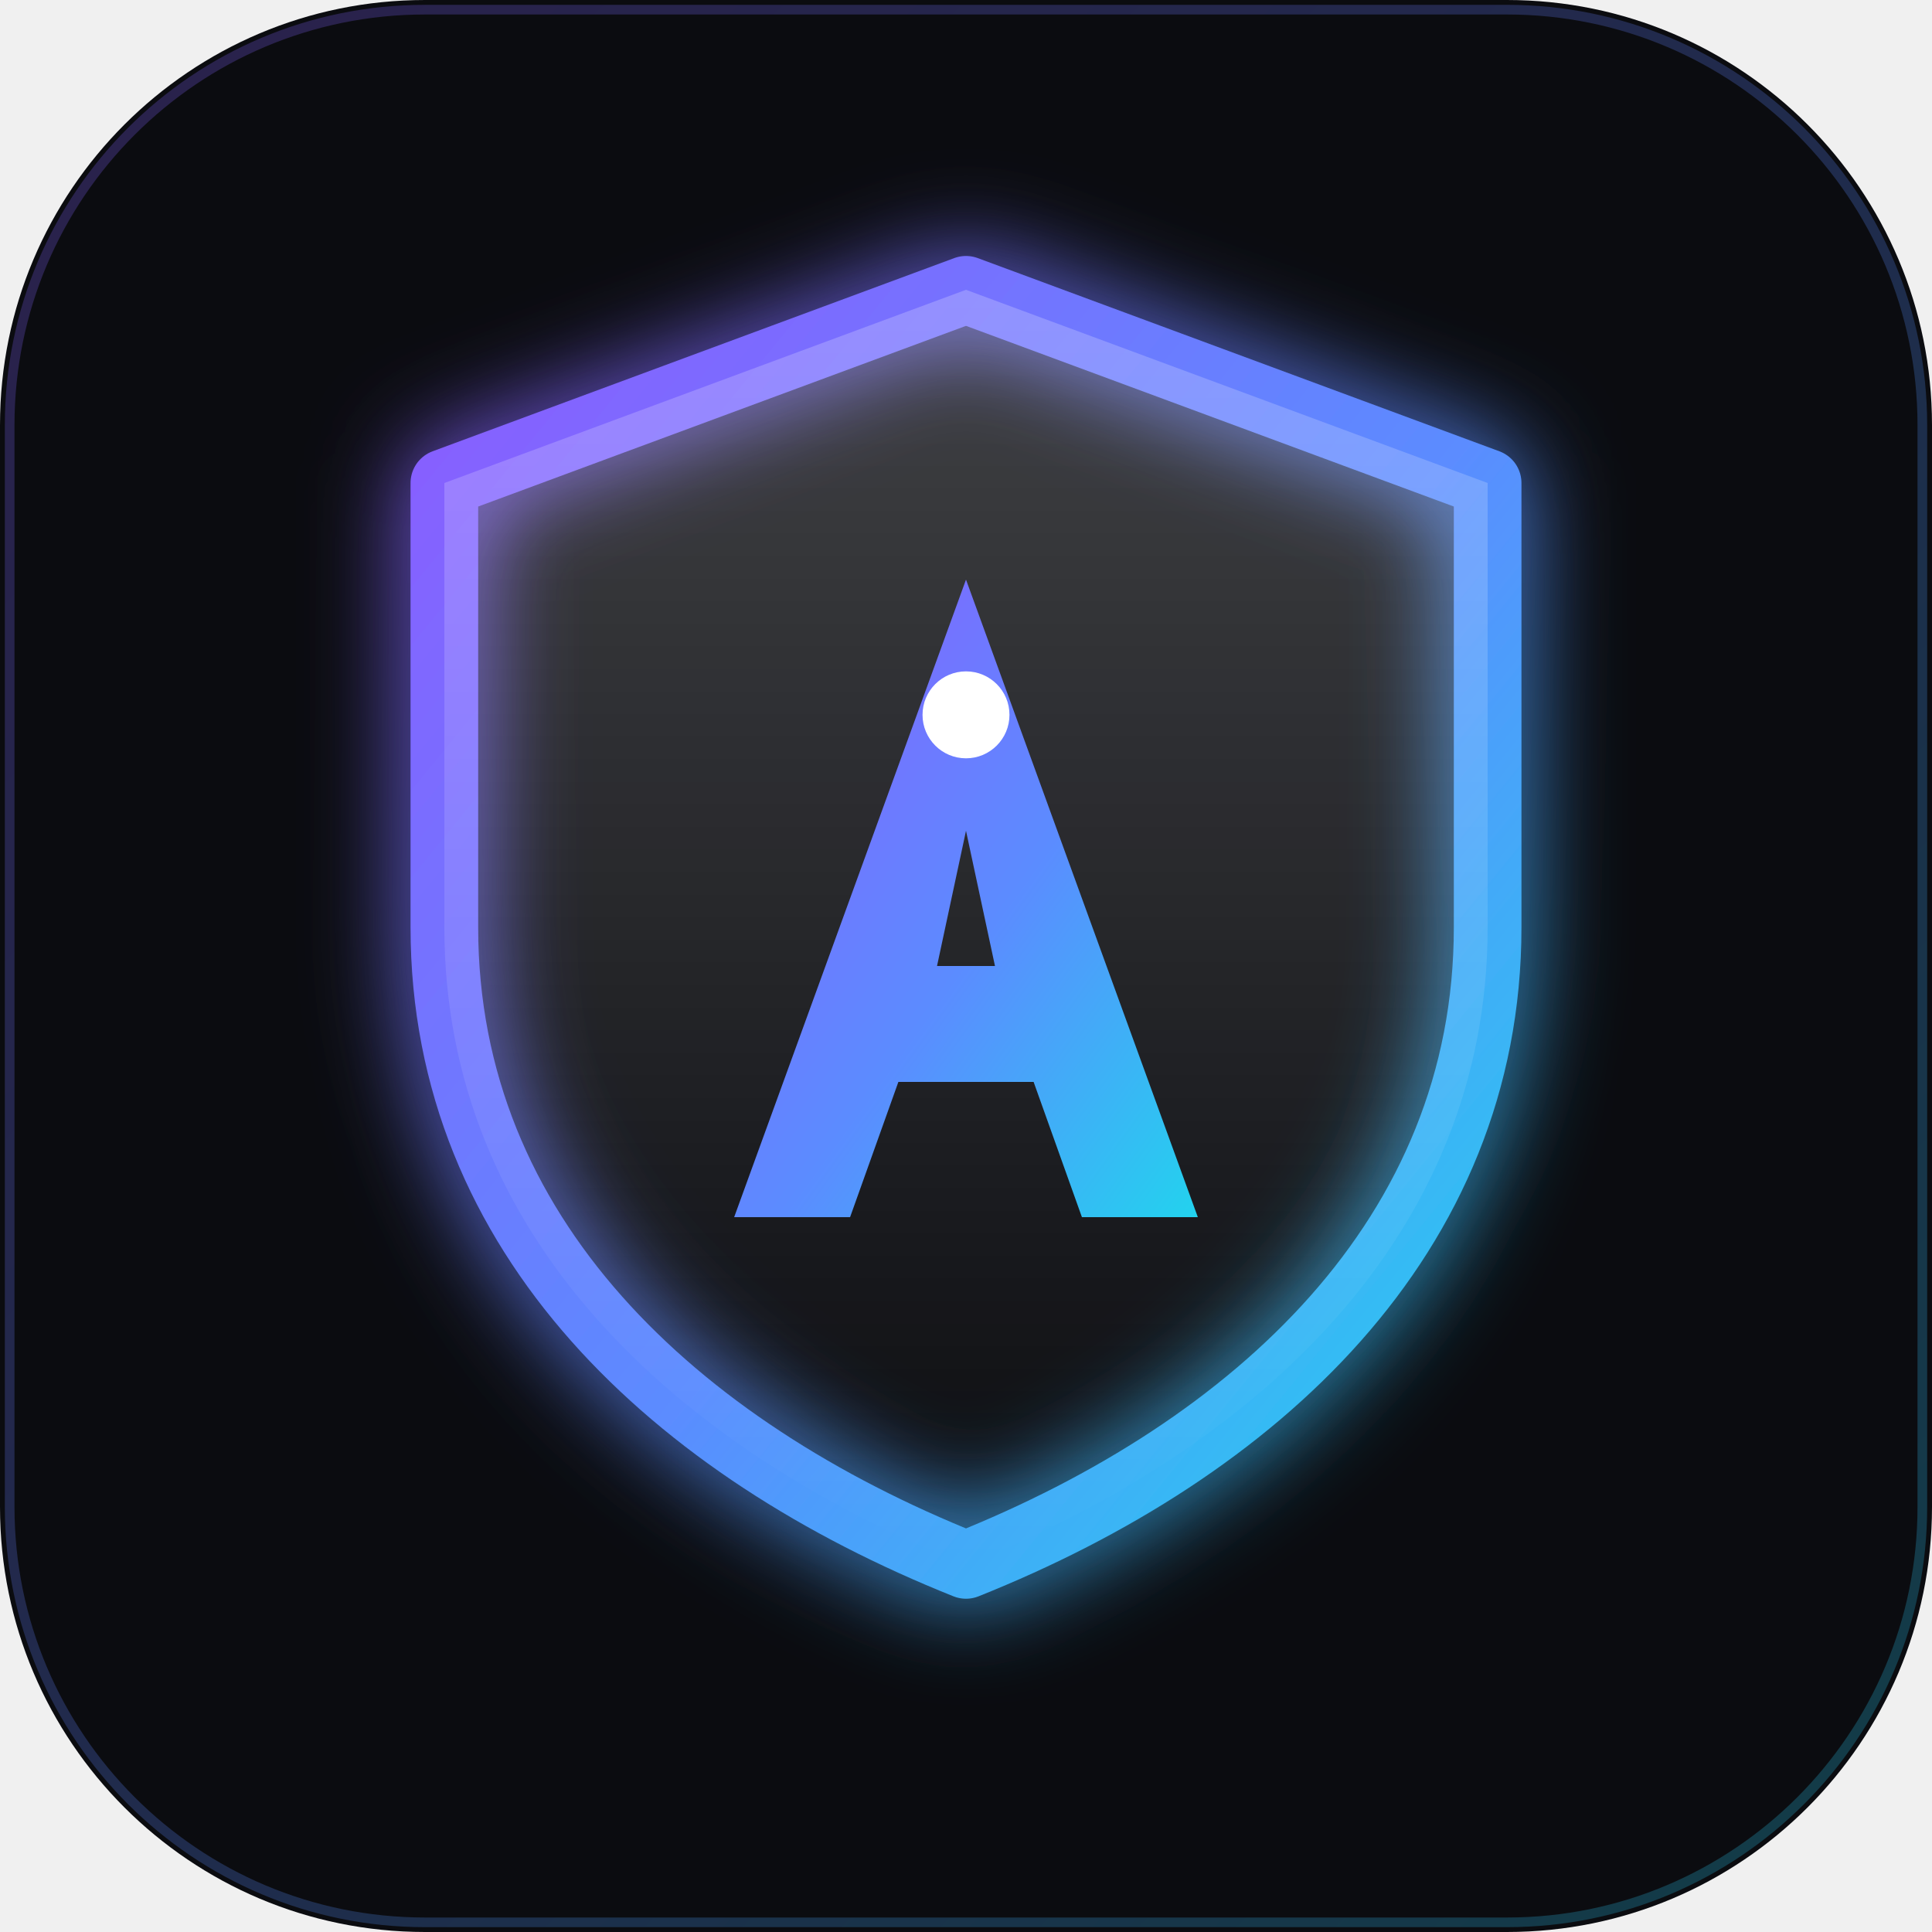
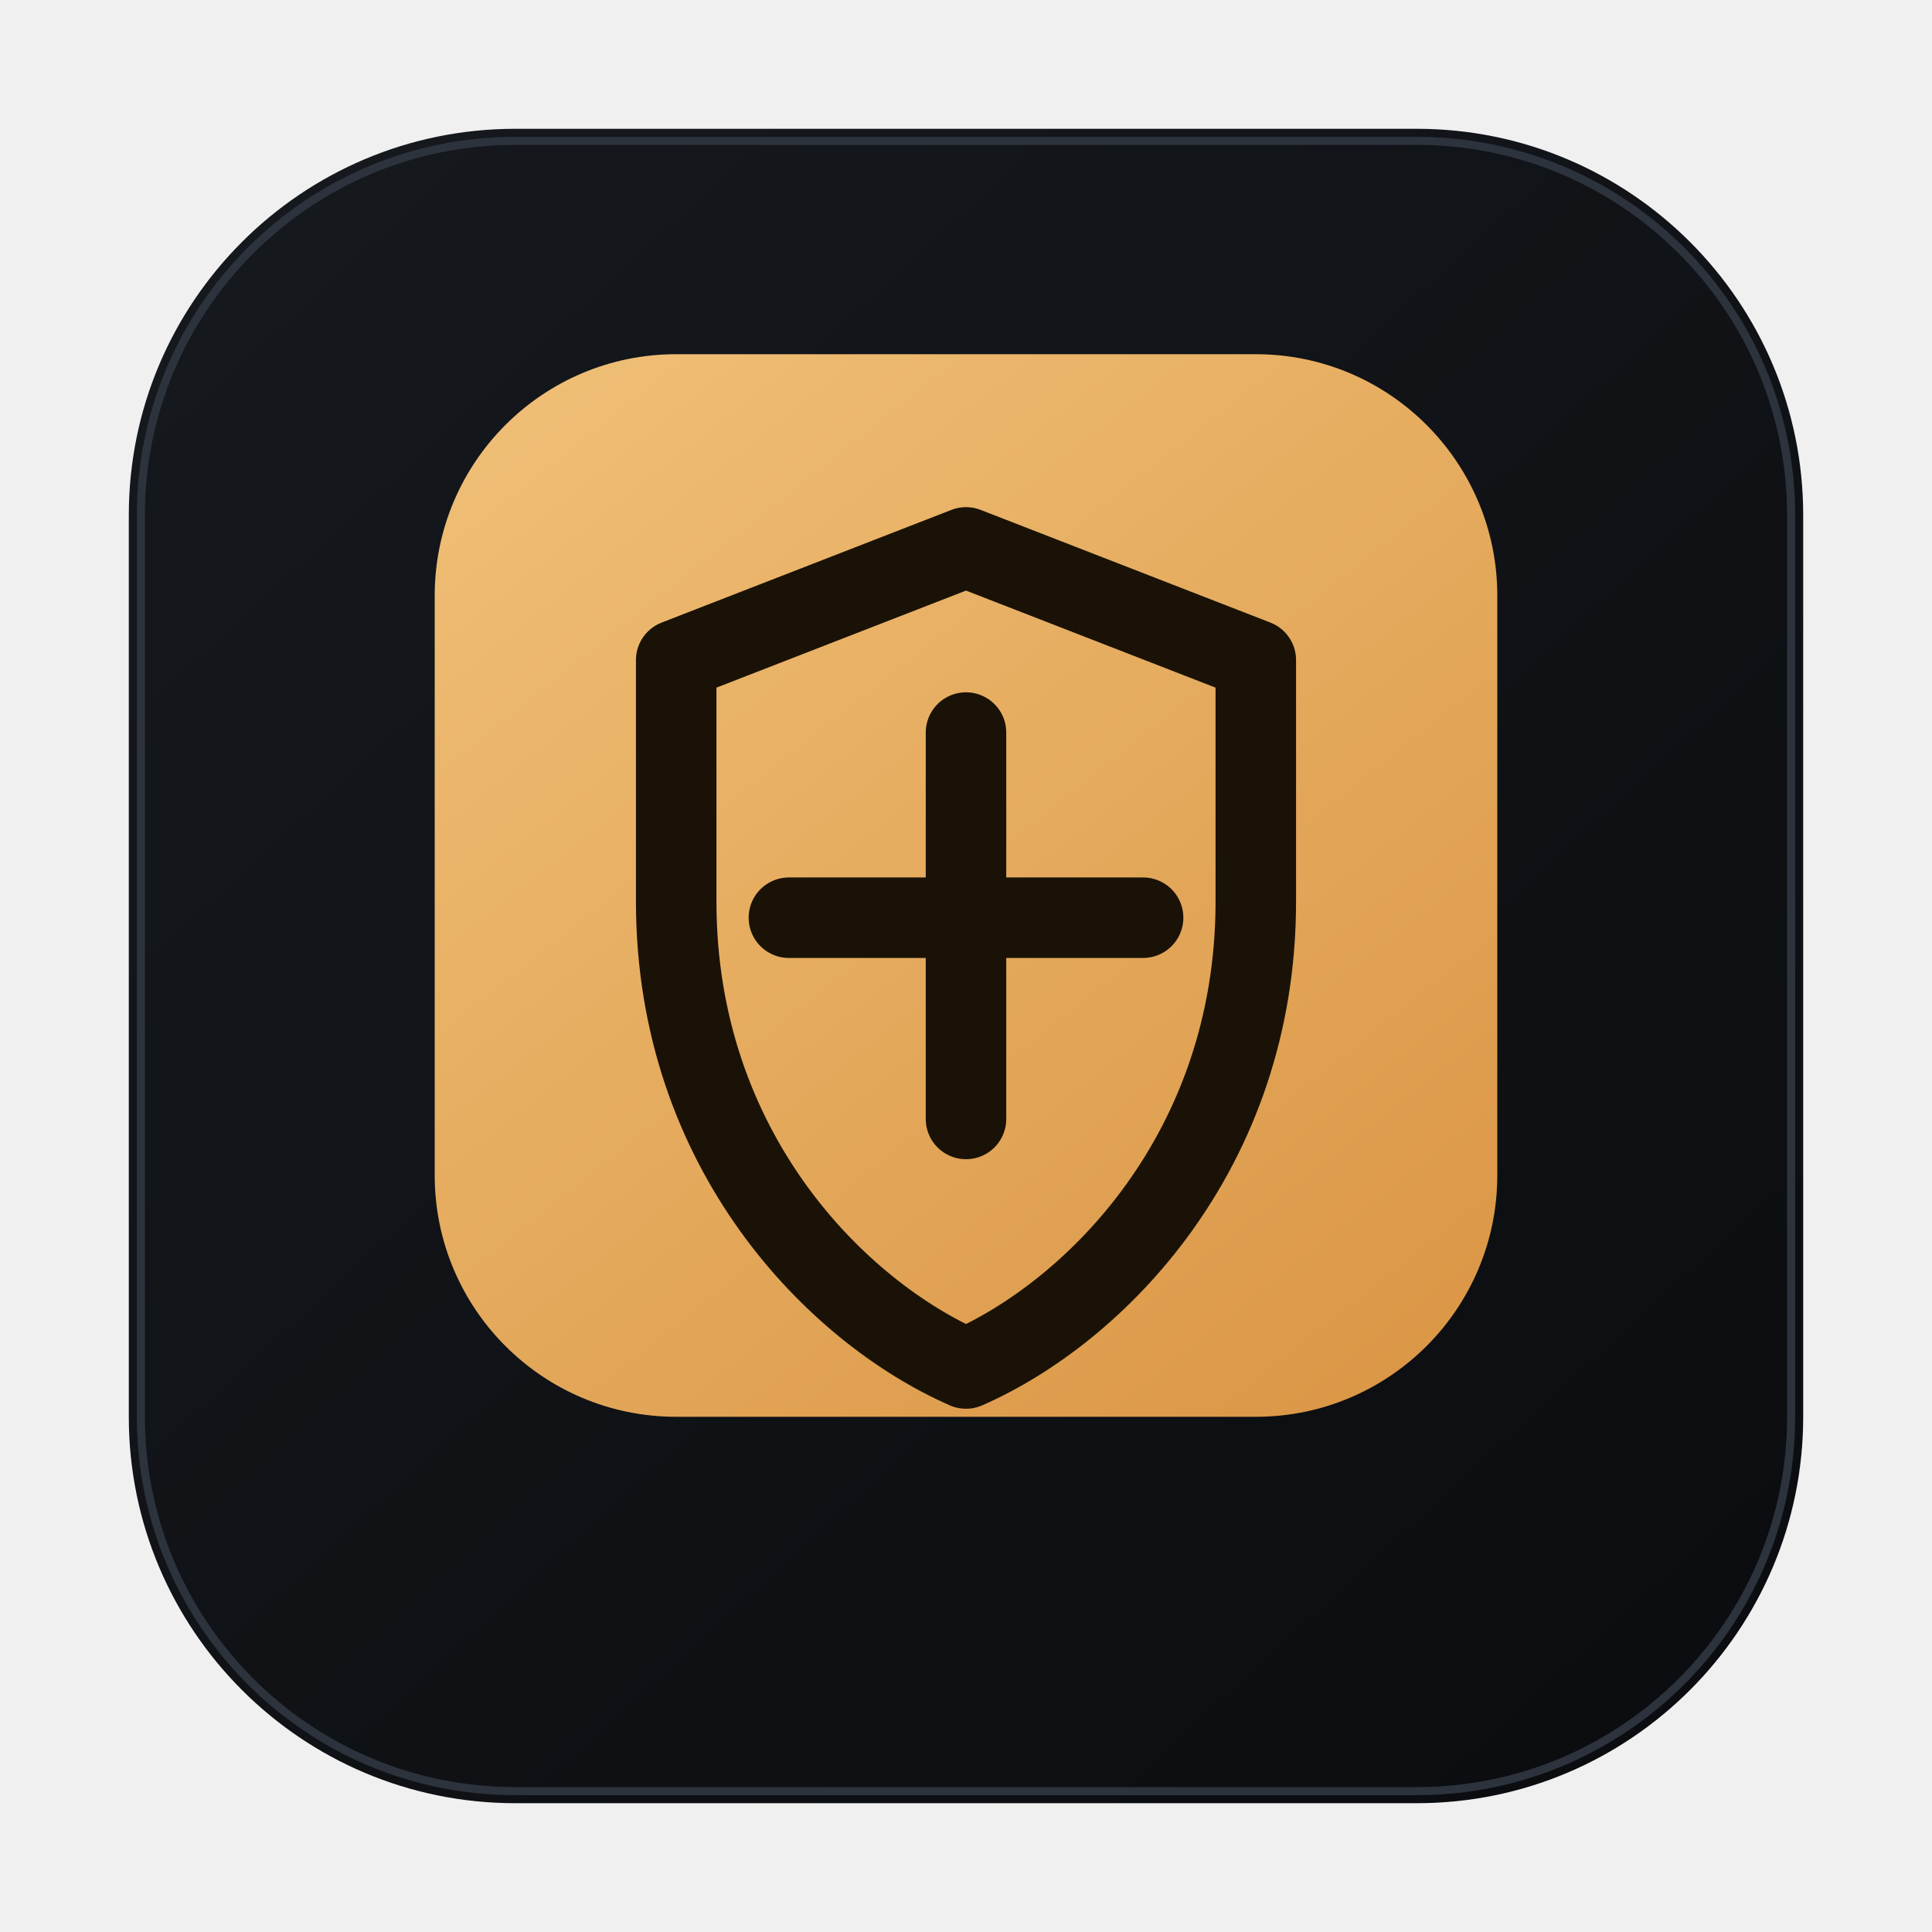
- <svg xmlns="http://www.w3.org/2000/svg" width="200" height="200" viewBox="0 0 200 200" role="img" aria-label="AEGIS">
+ <svg xmlns="http://www.w3.org/2000/svg" width="240" height="240" viewBox="0 0 240 240" role="img" aria-label="AEGIS logo">
  <defs>
-     <linearGradient id="grad" x1="0" y1="0" x2="1" y2="1">
-       <stop offset="0" stop-color="#8b5cff" />
-       <stop offset=".55" stop-color="#5b8cff" />
-       <stop offset="1" stop-color="#22d3ee" />
+     <linearGradient id="tile" x1="34" y1="26" x2="206" y2="214" gradientUnits="userSpaceOnUse">
+       <stop offset="0" stop-color="#15181d" />
+       <stop offset="1" stop-color="#0b0d10" />
    </linearGradient>
-     <linearGradient id="sheen" x1="0" y1="0" x2="0" y2="1">
-       <stop offset="0" stop-color="#ffffff" stop-opacity=".22" />
-       <stop offset="1" stop-color="#ffffff" stop-opacity="0" />
+     <linearGradient id="gold" x1="58" y1="42" x2="182" y2="198" gradientUnits="userSpaceOnUse">
+       <stop offset="0" stop-color="#f0c078" />
+       <stop offset="1" stop-color="#d8913f" />
    </linearGradient>
-     <filter id="glow" x="-30%" y="-30%" width="160%" height="160%">
-       <feGaussianBlur stdDeviation="5" result="b" />
-       <feMerge>
-         <feMergeNode in="b" />
-         <feMergeNode in="SourceGraphic" />
-       </feMerge>
-     </filter>
  </defs>
-   <rect width="200" height="200" rx="44" fill="#0b0c10" />
-   <rect x="1" y="1" width="198" height="198" rx="43" fill="none" stroke="url(#grad)" stroke-opacity=".25" />
-   <g filter="url(#glow)">
-     <path d="M100 30 L154 50 V96 C154 128 130 150 100 162 C70 150 46 128 46 96 V50 Z" fill="none" stroke="url(#grad)" stroke-width="7" stroke-linejoin="round" />
-   </g>
-   <path d="M100 30 L154 50 V96 C154 128 130 150 100 162 C70 150 46 128 46 96 V50 Z" fill="url(#sheen)" />
-   <path d="M100 60 L124 126 H112 L107 112 H93 L88 126 H76 Z M97 100 H103 L100 86 Z" fill="url(#grad)" />
-   <circle cx="100" cy="74" r="4.5" fill="#fff" />
+   <rect x="16" y="16" width="208" height="208" rx="48" fill="url(#tile)" />
+   <rect x="17.5" y="17.5" width="205" height="205" rx="46.5" fill="none" stroke="#2d333d" />
+   <rect x="54" y="44" width="132" height="132" rx="30" fill="url(#gold)" />
+   <path d="M120 68 156 82v30c0 31-20 51-36 58-16-7-36-27-36-58V82l36-14Z" fill="none" stroke="#1a1206" stroke-width="10" stroke-linejoin="round" />
+   <path d="M120 91v48" stroke="#1a1206" stroke-width="10" stroke-linecap="round" />
+   <path d="M98 114h44" stroke="#1a1206" stroke-width="10" stroke-linecap="round" />
</svg>
